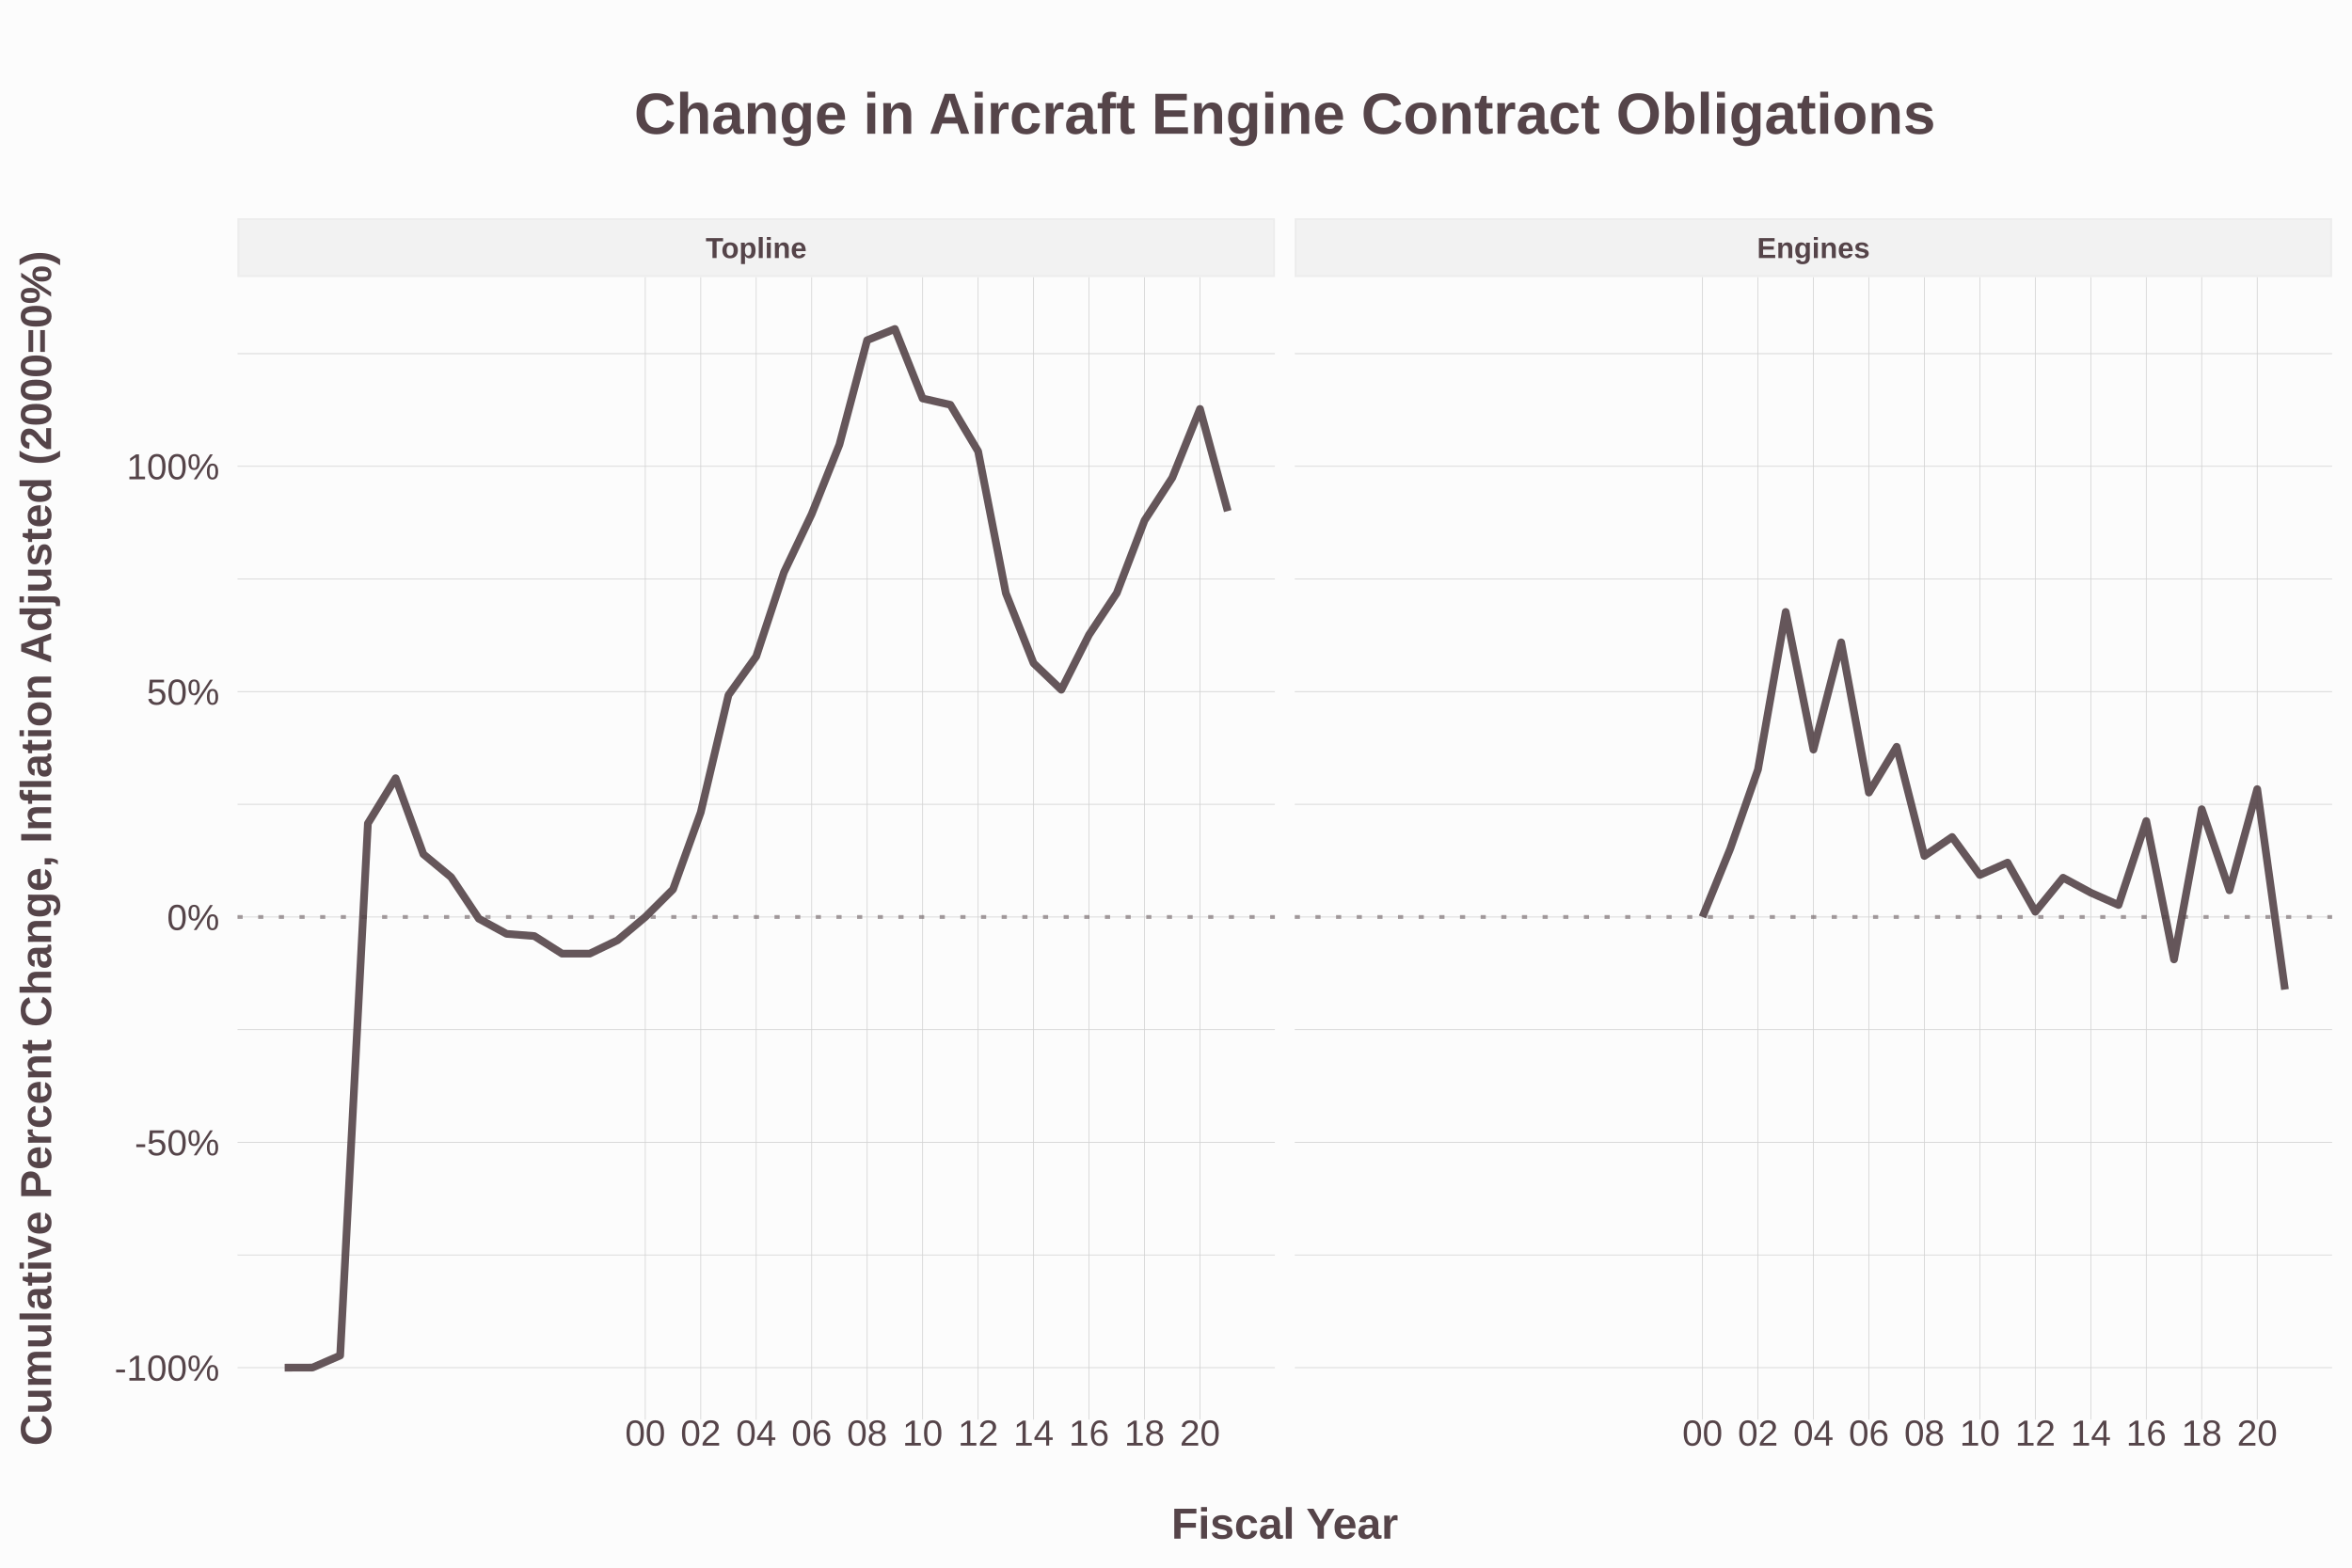
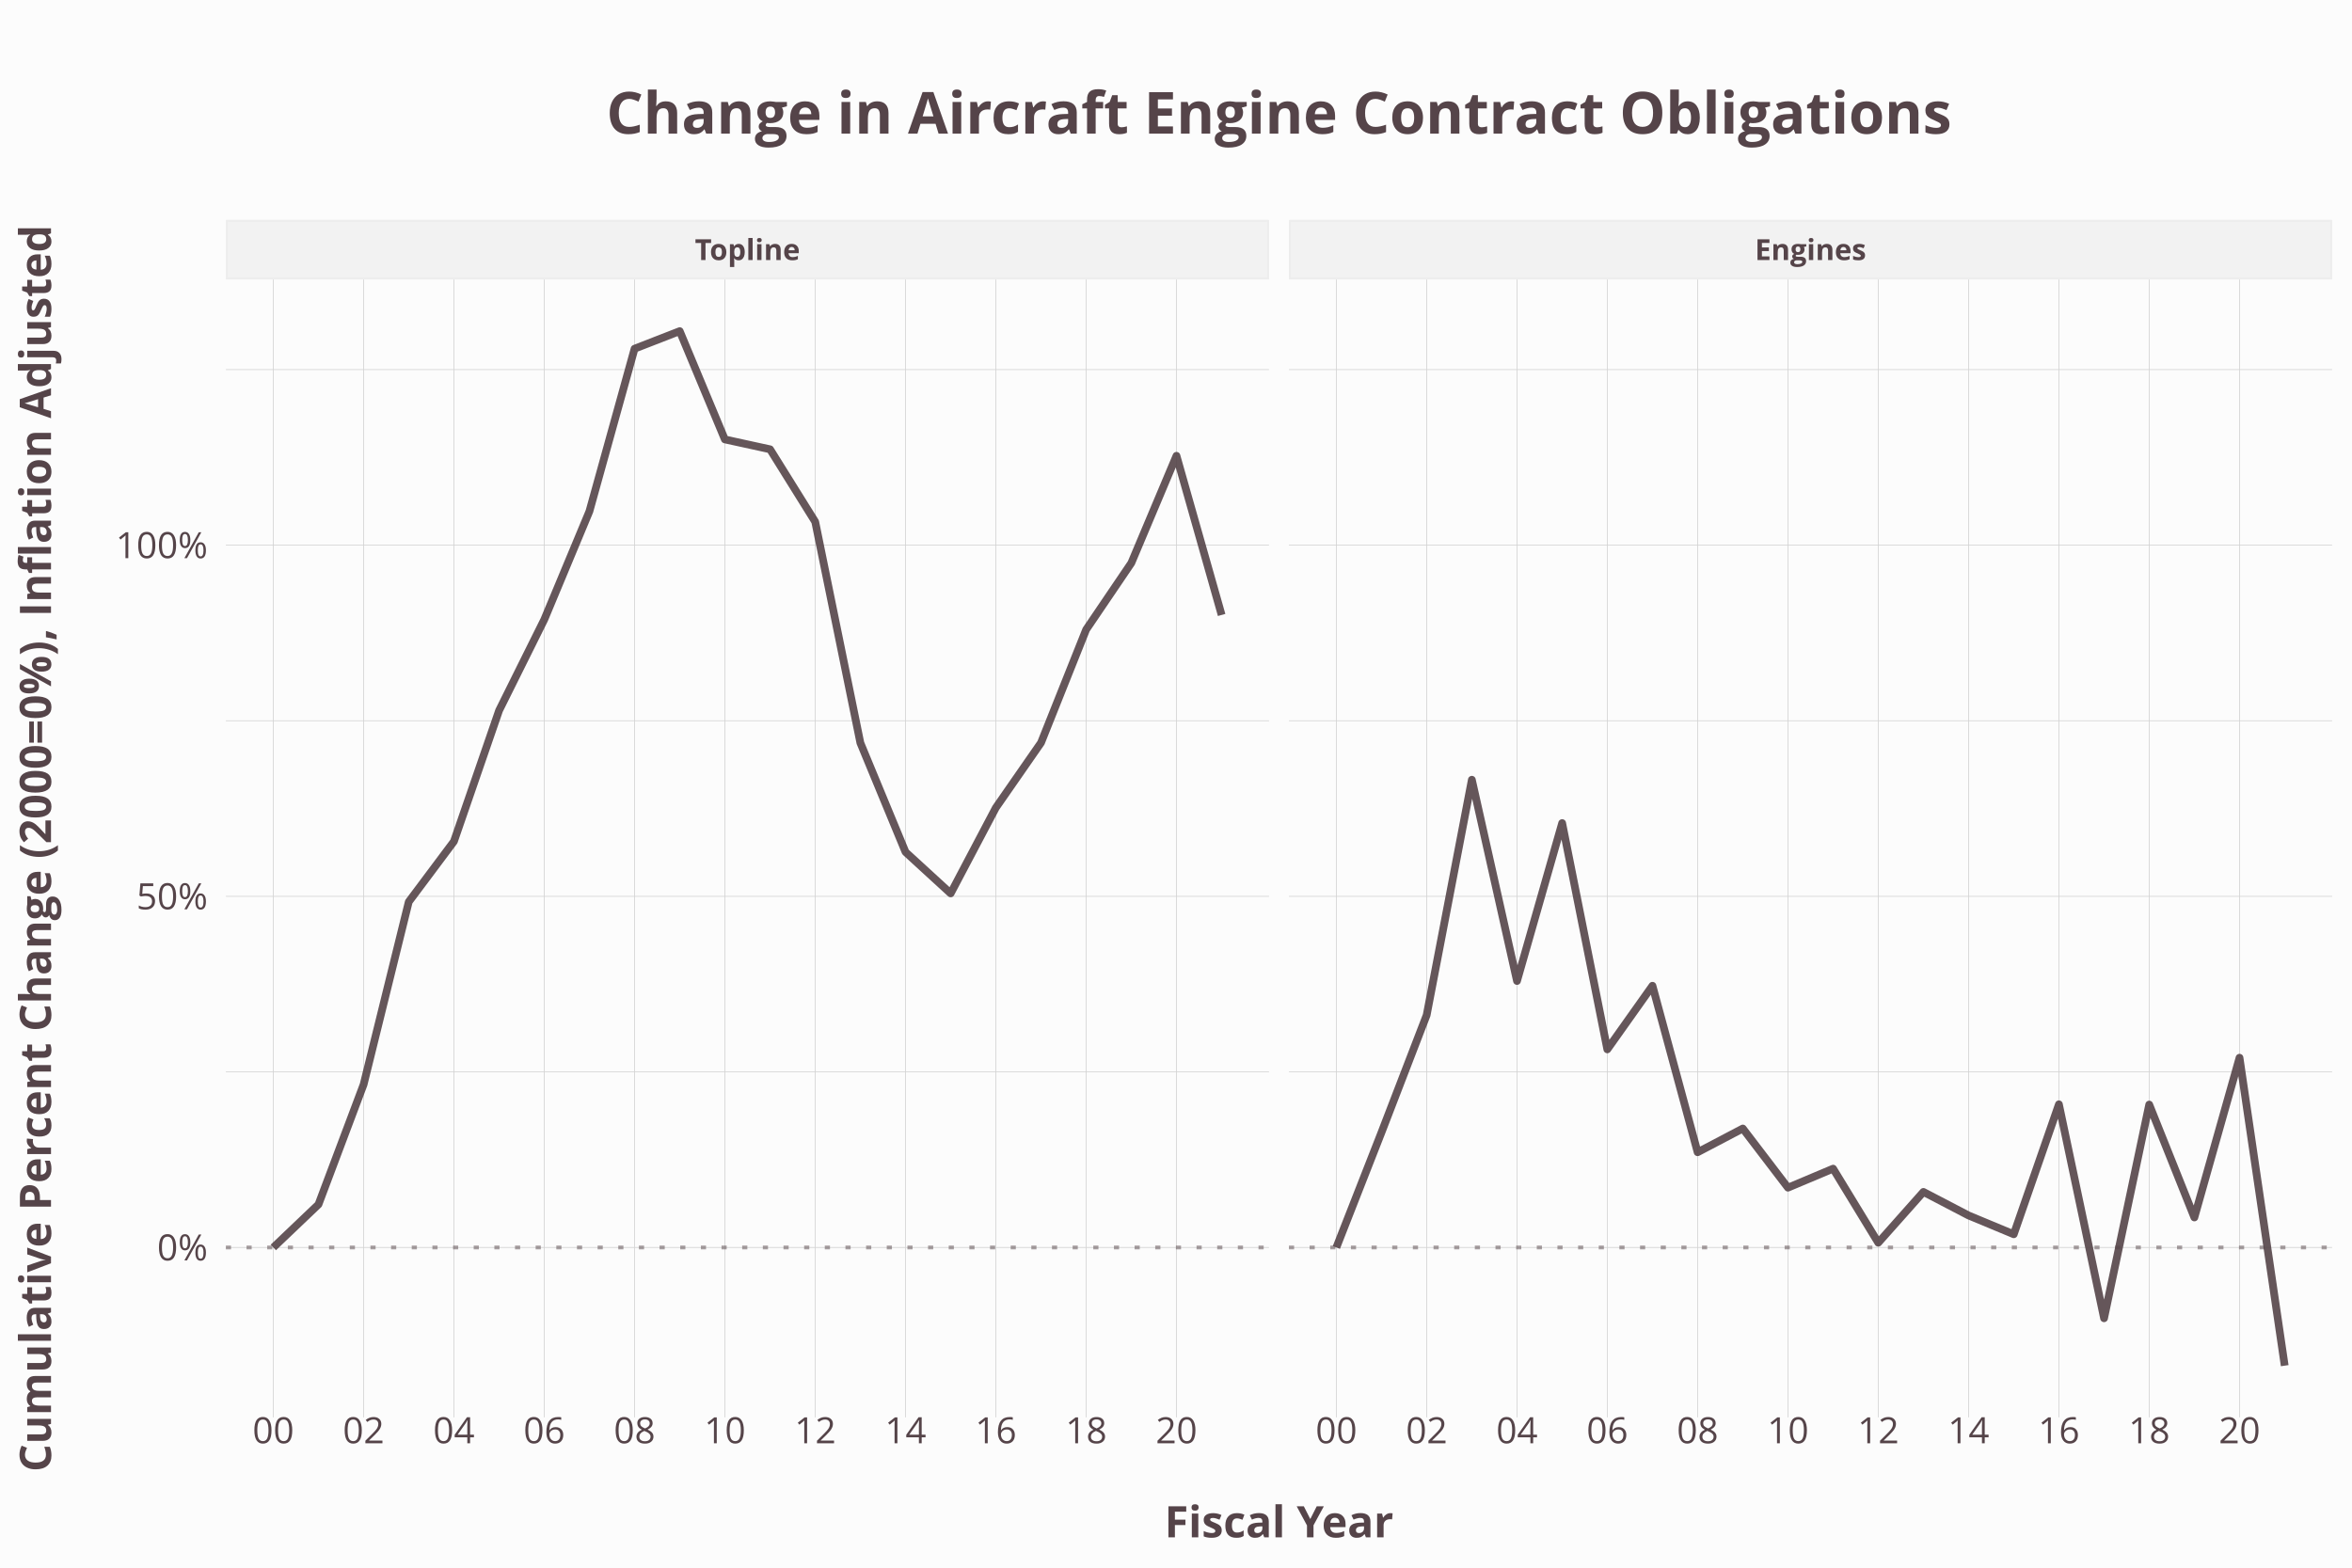
<svg xmlns="http://www.w3.org/2000/svg" class="svglite" width="648.00pt" height="432.00pt" viewBox="0 0 648.00 432.00">
  <defs>
    <style type="text/css">
    .svglite line, .svglite polyline, .svglite polygon, .svglite path, .svglite rect, .svglite circle {
      fill: none;
      stroke: #000000;
      stroke-linecap: round;
      stroke-linejoin: round;
      stroke-miterlimit: 10.00;
    }
    .svglite text {
      white-space: pre;
    }
  </style>
  </defs>
  <rect width="100%" height="100%" style="stroke: none; fill: #FCFCFC;" />
  <defs>
    <clipPath id="cpMC4wMHw2NDguMDB8MC4wMHw0MzIuMDA=">
      <rect x="0.00" y="0.00" width="648.00" height="432.00" />
    </clipPath>
  </defs>
  <g clip-path="url(#cpMC4wMHw2NDguMDB8MC4wMHw0MzIuMDA=)">
-     <rect x="0.00" y="0.00" width="648.00" height="432.00" style="stroke-width: 1.07; stroke: #FCFCFC; fill: #FCFCFC;" />
+     <rect x="0.00" y="0" width="648.00" height="432.00" style="stroke-width: 1.07; stroke: #FCFCFC; fill: #FCFCFC;" />
  </g>
  <defs>
-     <clipPath id="cpNjUuNDR8MzUxLjI0fDc2LjM0fDM5MS4xOQ==">
-       <rect x="65.44" y="76.34" width="285.80" height="314.86" />
+     <clipPath id="cpNjIuMjN8MzQ5LjY0fDc3LjAwfDM5MC41OA==">
+       <rect x="62.23" y="77.00" width="287.40" height="313.58" />
    </clipPath>
  </defs>
-   <g clip-path="url(#cpNjUuNDR8MzUxLjI0fDc2LjM0fDM5MS4xOQ==)">
-     <rect x="65.44" y="76.34" width="285.80" height="314.86" style="stroke-width: 1.07; stroke: #FCFCFC; fill: #FCFCFC;" />
-     <polyline points="65.44,345.83 351.24,345.83 " style="stroke-width: 0.21; stroke: #D3D3D3; stroke-linecap: butt;" />
-     <polyline points="65.44,283.74 351.24,283.74 " style="stroke-width: 0.21; stroke: #D3D3D3; stroke-linecap: butt;" />
-     <polyline points="65.44,221.64 351.24,221.64 " style="stroke-width: 0.21; stroke: #D3D3D3; stroke-linecap: butt;" />
-     <polyline points="65.44,159.55 351.24,159.55 " style="stroke-width: 0.21; stroke: #D3D3D3; stroke-linecap: butt;" />
-     <polyline points="65.44,97.45 351.24,97.45 " style="stroke-width: 0.21; stroke: #D3D3D3; stroke-linecap: butt;" />
-     <polyline points="65.44,376.88 351.24,376.88 " style="stroke-width: 0.21; stroke: #D3D3D3; stroke-linecap: butt;" />
-     <polyline points="65.44,314.78 351.24,314.78 " style="stroke-width: 0.21; stroke: #D3D3D3; stroke-linecap: butt;" />
-     <polyline points="65.44,252.69 351.24,252.69 " style="stroke-width: 0.21; stroke: #D3D3D3; stroke-linecap: butt;" />
-     <polyline points="65.44,190.59 351.24,190.59 " style="stroke-width: 0.21; stroke: #D3D3D3; stroke-linecap: butt;" />
-     <polyline points="65.44,128.50 351.24,128.50 " style="stroke-width: 0.21; stroke: #D3D3D3; stroke-linecap: butt;" />
-     <polyline points="177.78,391.19 177.78,76.34 " style="stroke-width: 0.21; stroke: #D3D3D3; stroke-linecap: butt;" />
-     <polyline points="193.06,391.19 193.06,76.34 " style="stroke-width: 0.21; stroke: #D3D3D3; stroke-linecap: butt;" />
-     <polyline points="208.34,391.19 208.34,76.34 " style="stroke-width: 0.21; stroke: #D3D3D3; stroke-linecap: butt;" />
-     <polyline points="223.63,391.19 223.63,76.34 " style="stroke-width: 0.21; stroke: #D3D3D3; stroke-linecap: butt;" />
-     <polyline points="238.91,391.19 238.91,76.34 " style="stroke-width: 0.21; stroke: #D3D3D3; stroke-linecap: butt;" />
-     <polyline points="254.19,391.19 254.19,76.34 " style="stroke-width: 0.21; stroke: #D3D3D3; stroke-linecap: butt;" />
-     <polyline points="269.48,391.19 269.48,76.34 " style="stroke-width: 0.21; stroke: #D3D3D3; stroke-linecap: butt;" />
-     <polyline points="284.76,391.19 284.76,76.34 " style="stroke-width: 0.21; stroke: #D3D3D3; stroke-linecap: butt;" />
-     <polyline points="300.04,391.19 300.04,76.34 " style="stroke-width: 0.21; stroke: #D3D3D3; stroke-linecap: butt;" />
-     <polyline points="315.33,391.19 315.33,76.34 " style="stroke-width: 0.21; stroke: #D3D3D3; stroke-linecap: butt;" />
-     <polyline points="330.61,391.19 330.61,76.34 " style="stroke-width: 0.21; stroke: #D3D3D3; stroke-linecap: butt;" />
-     <polyline points="78.43,376.88 86.08,376.86 93.72,373.53 101.36,226.91 109.00,214.45 116.64,235.38 124.28,241.71 131.93,253.17 139.57,257.34 147.21,257.94 154.85,262.79 162.49,262.78 170.13,259.11 177.78,252.69 185.42,245.08 193.06,223.86 200.70,191.55 208.34,180.89 215.98,157.72 223.63,141.65 231.27,122.51 238.91,93.75 246.55,90.65 254.19,109.80 261.83,111.54 269.48,124.36 277.12,163.46 284.76,182.76 292.40,190.07 300.04,174.93 307.68,163.43 315.33,143.42 322.97,131.65 330.61,112.69 338.25,140.84 " style="stroke-width: 2.13; stroke: #554449; stroke-opacity: 0.90; stroke-linecap: butt;" />
-     <line x1="65.44" y1="252.69" x2="351.24" y2="252.69" style="stroke-width: 1.07; stroke: #554449; stroke-opacity: 0.50; stroke-dasharray: 1.42,4.27; stroke-linecap: butt;" />
+   <g clip-path="url(#cpNjIuMjN8MzQ5LjY0fDc3LjAwfDM5MC41OA==)">
+     <rect x="62.23" y="77.00" width="287.40" height="313.58" style="stroke-width: 1.07; stroke: #FCFCFC; fill: #FCFCFC;" />
+     <polyline points="62.23,295.38 349.64,295.38 " style="stroke-width: 0.21; stroke: #D3D3D3; stroke-linecap: butt;" />
+     <polyline points="62.23,198.62 349.64,198.62 " style="stroke-width: 0.21; stroke: #D3D3D3; stroke-linecap: butt;" />
+     <polyline points="62.23,101.85 349.64,101.85 " style="stroke-width: 0.21; stroke: #D3D3D3; stroke-linecap: butt;" />
+     <polyline points="62.23,343.76 349.64,343.76 " style="stroke-width: 0.21; stroke: #D3D3D3; stroke-linecap: butt;" />
+     <polyline points="62.23,247.00 349.64,247.00 " style="stroke-width: 0.21; stroke: #D3D3D3; stroke-linecap: butt;" />
+     <polyline points="62.23,150.23 349.64,150.23 " style="stroke-width: 0.21; stroke: #D3D3D3; stroke-linecap: butt;" />
+     <polyline points="75.30,390.58 75.30,77.00 " style="stroke-width: 0.21; stroke: #D3D3D3; stroke-linecap: butt;" />
+     <polyline points="100.18,390.58 100.18,77.00 " style="stroke-width: 0.21; stroke: #D3D3D3; stroke-linecap: butt;" />
+     <polyline points="125.06,390.58 125.06,77.00 " style="stroke-width: 0.21; stroke: #D3D3D3; stroke-linecap: butt;" />
+     <polyline points="149.95,390.58 149.95,77.00 " style="stroke-width: 0.21; stroke: #D3D3D3; stroke-linecap: butt;" />
+     <polyline points="174.83,390.58 174.83,77.00 " style="stroke-width: 0.21; stroke: #D3D3D3; stroke-linecap: butt;" />
+     <polyline points="199.71,390.58 199.71,77.00 " style="stroke-width: 0.21; stroke: #D3D3D3; stroke-linecap: butt;" />
+     <polyline points="224.60,390.58 224.60,77.00 " style="stroke-width: 0.21; stroke: #D3D3D3; stroke-linecap: butt;" />
+     <polyline points="249.48,390.58 249.48,77.00 " style="stroke-width: 0.21; stroke: #D3D3D3; stroke-linecap: butt;" />
+     <polyline points="274.36,390.58 274.36,77.00 " style="stroke-width: 0.21; stroke: #D3D3D3; stroke-linecap: butt;" />
+     <polyline points="299.25,390.58 299.25,77.00 " style="stroke-width: 0.21; stroke: #D3D3D3; stroke-linecap: butt;" />
+     <polyline points="324.13,390.58 324.13,77.00 " style="stroke-width: 0.21; stroke: #D3D3D3; stroke-linecap: butt;" />
+     <polyline points="75.30,343.76 87.74,331.90 100.18,298.84 112.62,248.50 125.06,231.87 137.51,195.77 149.95,170.74 162.39,140.90 174.83,96.09 187.27,91.25 199.71,121.09 212.16,123.81 224.60,143.78 237.04,204.71 249.48,234.79 261.92,246.19 274.36,222.59 286.81,204.67 299.25,173.49 311.69,155.14 324.13,125.60 336.57,169.46 " style="stroke-width: 2.13; stroke: #554449; stroke-opacity: 0.90; stroke-linecap: butt;" />
+     <line x1="62.23" y1="343.76" x2="349.64" y2="343.76" style="stroke-width: 1.07; stroke: #554449; stroke-opacity: 0.50; stroke-dasharray: 1.42,4.27; stroke-linecap: butt;" />
  </g>
  <g clip-path="url(#cpMC4wMHw2NDguMDB8MC4wMHw0MzIuMDA=)">
</g>
  <defs>
-     <clipPath id="cpMzU2LjcyfDY0Mi41Mnw3Ni4zNHwzOTEuMTk=">
-       <rect x="356.72" y="76.34" width="285.80" height="314.86" />
+     <clipPath id="cpMzU1LjEyfDY0Mi41Mnw3Ny4wMHwzOTAuNTg=">
+       <rect x="355.12" y="77.00" width="287.40" height="313.58" />
    </clipPath>
  </defs>
-   <g clip-path="url(#cpMzU2LjcyfDY0Mi41Mnw3Ni4zNHwzOTEuMTk=)">
-     <rect x="356.72" y="76.34" width="285.80" height="314.86" style="stroke-width: 1.07; stroke: #FCFCFC; fill: #FCFCFC;" />
-     <polyline points="356.72,345.83 642.52,345.83 " style="stroke-width: 0.21; stroke: #D3D3D3; stroke-linecap: butt;" />
-     <polyline points="356.72,283.74 642.52,283.74 " style="stroke-width: 0.21; stroke: #D3D3D3; stroke-linecap: butt;" />
-     <polyline points="356.72,221.64 642.52,221.64 " style="stroke-width: 0.21; stroke: #D3D3D3; stroke-linecap: butt;" />
-     <polyline points="356.72,159.55 642.52,159.55 " style="stroke-width: 0.21; stroke: #D3D3D3; stroke-linecap: butt;" />
-     <polyline points="356.72,97.45 642.52,97.45 " style="stroke-width: 0.21; stroke: #D3D3D3; stroke-linecap: butt;" />
-     <polyline points="356.72,376.88 642.52,376.88 " style="stroke-width: 0.21; stroke: #D3D3D3; stroke-linecap: butt;" />
-     <polyline points="356.72,314.78 642.52,314.78 " style="stroke-width: 0.21; stroke: #D3D3D3; stroke-linecap: butt;" />
-     <polyline points="356.72,252.69 642.52,252.69 " style="stroke-width: 0.21; stroke: #D3D3D3; stroke-linecap: butt;" />
-     <polyline points="356.72,190.59 642.52,190.59 " style="stroke-width: 0.21; stroke: #D3D3D3; stroke-linecap: butt;" />
-     <polyline points="356.72,128.50 642.52,128.50 " style="stroke-width: 0.21; stroke: #D3D3D3; stroke-linecap: butt;" />
-     <polyline points="469.05,391.19 469.05,76.34 " style="stroke-width: 0.21; stroke: #D3D3D3; stroke-linecap: butt;" />
-     <polyline points="484.34,391.19 484.34,76.34 " style="stroke-width: 0.21; stroke: #D3D3D3; stroke-linecap: butt;" />
-     <polyline points="499.62,391.19 499.62,76.34 " style="stroke-width: 0.21; stroke: #D3D3D3; stroke-linecap: butt;" />
-     <polyline points="514.90,391.19 514.90,76.34 " style="stroke-width: 0.21; stroke: #D3D3D3; stroke-linecap: butt;" />
-     <polyline points="530.19,391.19 530.19,76.34 " style="stroke-width: 0.21; stroke: #D3D3D3; stroke-linecap: butt;" />
-     <polyline points="545.47,391.19 545.47,76.34 " style="stroke-width: 0.21; stroke: #D3D3D3; stroke-linecap: butt;" />
-     <polyline points="560.75,391.19 560.75,76.34 " style="stroke-width: 0.21; stroke: #D3D3D3; stroke-linecap: butt;" />
-     <polyline points="576.04,391.19 576.04,76.34 " style="stroke-width: 0.21; stroke: #D3D3D3; stroke-linecap: butt;" />
-     <polyline points="591.32,391.19 591.32,76.34 " style="stroke-width: 0.21; stroke: #D3D3D3; stroke-linecap: butt;" />
-     <polyline points="606.60,391.19 606.60,76.34 " style="stroke-width: 0.21; stroke: #D3D3D3; stroke-linecap: butt;" />
-     <polyline points="621.89,391.19 621.89,76.34 " style="stroke-width: 0.21; stroke: #D3D3D3; stroke-linecap: butt;" />
-     <polyline points="469.05,252.69 476.70,233.88 484.34,212.05 491.98,168.63 499.62,206.56 507.26,177.02 514.90,218.41 522.55,205.79 530.19,235.87 537.83,230.65 545.47,241.11 553.11,237.71 560.75,251.25 568.40,241.87 576.04,246.00 583.68,249.39 591.32,226.25 598.96,264.38 606.60,222.99 614.25,245.34 621.89,217.46 629.53,272.68 " style="stroke-width: 2.13; stroke: #554449; stroke-opacity: 0.90; stroke-linecap: butt;" />
-     <line x1="356.72" y1="252.69" x2="642.52" y2="252.69" style="stroke-width: 1.07; stroke: #554449; stroke-opacity: 0.50; stroke-dasharray: 1.42,4.27; stroke-linecap: butt;" />
+   <g clip-path="url(#cpMzU1LjEyfDY0Mi41Mnw3Ny4wMHwzOTAuNTg=)">
+     <rect x="355.12" y="77.00" width="287.40" height="313.58" style="stroke-width: 1.07; stroke: #FCFCFC; fill: #FCFCFC;" />
+     <polyline points="355.12,295.38 642.52,295.38 " style="stroke-width: 0.21; stroke: #D3D3D3; stroke-linecap: butt;" />
+     <polyline points="355.12,198.62 642.52,198.62 " style="stroke-width: 0.21; stroke: #D3D3D3; stroke-linecap: butt;" />
+     <polyline points="355.12,101.85 642.52,101.85 " style="stroke-width: 0.21; stroke: #D3D3D3; stroke-linecap: butt;" />
+     <polyline points="355.12,343.76 642.52,343.76 " style="stroke-width: 0.21; stroke: #D3D3D3; stroke-linecap: butt;" />
+     <polyline points="355.12,247.00 642.52,247.00 " style="stroke-width: 0.21; stroke: #D3D3D3; stroke-linecap: butt;" />
+     <polyline points="355.12,150.23 642.52,150.23 " style="stroke-width: 0.21; stroke: #D3D3D3; stroke-linecap: butt;" />
+     <polyline points="368.18,390.58 368.18,77.00 " style="stroke-width: 0.21; stroke: #D3D3D3; stroke-linecap: butt;" />
+     <polyline points="393.06,390.58 393.06,77.00 " style="stroke-width: 0.21; stroke: #D3D3D3; stroke-linecap: butt;" />
+     <polyline points="417.95,390.58 417.95,77.00 " style="stroke-width: 0.21; stroke: #D3D3D3; stroke-linecap: butt;" />
+     <polyline points="442.83,390.58 442.83,77.00 " style="stroke-width: 0.21; stroke: #D3D3D3; stroke-linecap: butt;" />
+     <polyline points="467.71,390.58 467.71,77.00 " style="stroke-width: 0.21; stroke: #D3D3D3; stroke-linecap: butt;" />
+     <polyline points="492.60,390.58 492.60,77.00 " style="stroke-width: 0.21; stroke: #D3D3D3; stroke-linecap: butt;" />
+     <polyline points="517.48,390.58 517.48,77.00 " style="stroke-width: 0.21; stroke: #D3D3D3; stroke-linecap: butt;" />
+     <polyline points="542.36,390.58 542.36,77.00 " style="stroke-width: 0.21; stroke: #D3D3D3; stroke-linecap: butt;" />
+     <polyline points="567.25,390.58 567.25,77.00 " style="stroke-width: 0.21; stroke: #D3D3D3; stroke-linecap: butt;" />
+     <polyline points="592.13,390.58 592.13,77.00 " style="stroke-width: 0.21; stroke: #D3D3D3; stroke-linecap: butt;" />
+     <polyline points="617.01,390.58 617.01,77.00 " style="stroke-width: 0.21; stroke: #D3D3D3; stroke-linecap: butt;" />
+     <polyline points="368.18,343.76 380.62,312.03 393.06,279.73 405.51,214.87 417.95,270.33 430.39,226.81 442.83,289.17 455.27,271.64 467.71,317.52 480.16,310.98 492.60,327.28 505.04,322.04 517.48,342.45 529.92,328.45 542.36,334.94 554.81,340.12 567.25,304.31 579.69,363.27 592.13,304.38 604.57,335.49 617.01,291.47 629.46,376.33 " style="stroke-width: 2.13; stroke: #554449; stroke-opacity: 0.90; stroke-linecap: butt;" />
+     <line x1="355.12" y1="343.76" x2="642.52" y2="343.76" style="stroke-width: 1.07; stroke: #554449; stroke-opacity: 0.50; stroke-dasharray: 1.42,4.27; stroke-linecap: butt;" />
  </g>
  <g clip-path="url(#cpMC4wMHw2NDguMDB8MC4wMHw0MzIuMDA=)">
</g>
  <defs>
-     <clipPath id="cpNjUuNDR8MzUxLjI0fDYwLjE1fDc2LjM0">
-       <rect x="65.44" y="60.15" width="285.80" height="16.18" />
+     <clipPath id="cpNjIuMjN8MzQ5LjY0fDYwLjYwfDc3LjAw">
+       <rect x="62.23" y="60.60" width="287.40" height="16.40" />
    </clipPath>
  </defs>
-   <g clip-path="url(#cpNjUuNDR8MzUxLjI0fDYwLjE1fDc2LjM0)">
-     <rect x="65.44" y="60.15" width="285.80" height="16.18" style="stroke-width: 1.07; stroke: #EDEDED; fill: #F2F2F2;" />
-     <text x="208.34" y="71.11" text-anchor="middle" style="font-size: 8.00px; font-weight: bold;fill: #554449; font-family: &quot;Arial&quot;;" textLength="27.86px" lengthAdjust="spacingAndGlyphs">Topline</text>
+   <g clip-path="url(#cpNjIuMjN8MzQ5LjY0fDYwLjYwfDc3LjAw)">
+     <rect x="62.23" y="60.60" width="287.40" height="16.40" style="stroke-width: 1.07; stroke: #EDEDED; fill: #F2F2F2;" />
+     <text x="205.93" y="71.66" text-anchor="middle" style="font-size: 8.00px; font-weight: bold;fill: #554449; font-family: &quot;Open Sans&quot;;" textLength="28.94px" lengthAdjust="spacingAndGlyphs">Topline</text>
  </g>
  <g clip-path="url(#cpMC4wMHw2NDguMDB8MC4wMHw0MzIuMDA=)">
</g>
  <defs>
-     <clipPath id="cpMzU2LjcyfDY0Mi41Mnw2MC4xNXw3Ni4zNA==">
-       <rect x="356.72" y="60.15" width="285.80" height="16.18" />
+     <clipPath id="cpMzU1LjEyfDY0Mi41Mnw2MC42MHw3Ny4wMA==">
+       <rect x="355.12" y="60.60" width="287.40" height="16.40" />
    </clipPath>
  </defs>
-   <g clip-path="url(#cpMzU2LjcyfDY0Mi41Mnw2MC4xNXw3Ni4zNA==)">
-     <rect x="356.72" y="60.15" width="285.80" height="16.18" style="stroke-width: 1.07; stroke: #EDEDED; fill: #F2F2F2;" />
-     <text x="499.62" y="71.11" text-anchor="middle" style="font-size: 8.00px; font-weight: bold;fill: #554449; font-family: &quot;Arial&quot;;" textLength="31.13px" lengthAdjust="spacingAndGlyphs">Engines</text>
+   <g clip-path="url(#cpMzU1LjEyfDY0Mi41Mnw2MC42MHw3Ny4wMA==)">
+     <rect x="355.12" y="60.60" width="287.40" height="16.40" style="stroke-width: 1.07; stroke: #EDEDED; fill: #F2F2F2;" />
+     <text x="498.82" y="71.66" text-anchor="middle" style="font-size: 8.00px; font-weight: bold;fill: #554449; font-family: &quot;Open Sans&quot;;" textLength="30.65px" lengthAdjust="spacingAndGlyphs">Engines</text>
  </g>
  <g clip-path="url(#cpMC4wMHw2NDguMDB8MC4wMHw0MzIuMDA=)">
-     <polyline points="177.78,391.19 177.78,391.19 " style="stroke-width: 1.07; stroke: #333333; stroke-linecap: butt;" />
-     <polyline points="193.06,391.19 193.06,391.19 " style="stroke-width: 1.07; stroke: #333333; stroke-linecap: butt;" />
-     <polyline points="208.34,391.19 208.34,391.19 " style="stroke-width: 1.07; stroke: #333333; stroke-linecap: butt;" />
-     <polyline points="223.63,391.19 223.63,391.19 " style="stroke-width: 1.07; stroke: #333333; stroke-linecap: butt;" />
-     <polyline points="238.91,391.19 238.91,391.19 " style="stroke-width: 1.07; stroke: #333333; stroke-linecap: butt;" />
-     <polyline points="254.19,391.19 254.19,391.19 " style="stroke-width: 1.07; stroke: #333333; stroke-linecap: butt;" />
-     <polyline points="269.48,391.19 269.48,391.19 " style="stroke-width: 1.07; stroke: #333333; stroke-linecap: butt;" />
-     <polyline points="284.76,391.19 284.76,391.19 " style="stroke-width: 1.07; stroke: #333333; stroke-linecap: butt;" />
-     <polyline points="300.04,391.19 300.04,391.19 " style="stroke-width: 1.07; stroke: #333333; stroke-linecap: butt;" />
-     <polyline points="315.33,391.19 315.33,391.19 " style="stroke-width: 1.07; stroke: #333333; stroke-linecap: butt;" />
-     <polyline points="330.61,391.19 330.61,391.19 " style="stroke-width: 1.07; stroke: #333333; stroke-linecap: butt;" />
-     <text x="177.78" y="398.36" text-anchor="middle" style="font-size: 10.00px;fill: #554449; font-family: &quot;Arial&quot;;" textLength="11.13px" lengthAdjust="spacingAndGlyphs">00</text>
-     <text x="193.06" y="398.36" text-anchor="middle" style="font-size: 10.00px;fill: #554449; font-family: &quot;Arial&quot;;" textLength="11.13px" lengthAdjust="spacingAndGlyphs">02</text>
-     <text x="208.34" y="398.36" text-anchor="middle" style="font-size: 10.00px;fill: #554449; font-family: &quot;Arial&quot;;" textLength="11.13px" lengthAdjust="spacingAndGlyphs">04</text>
-     <text x="223.63" y="398.36" text-anchor="middle" style="font-size: 10.00px;fill: #554449; font-family: &quot;Arial&quot;;" textLength="11.13px" lengthAdjust="spacingAndGlyphs">06</text>
-     <text x="238.91" y="398.36" text-anchor="middle" style="font-size: 10.00px;fill: #554449; font-family: &quot;Arial&quot;;" textLength="11.13px" lengthAdjust="spacingAndGlyphs">08</text>
-     <text x="254.19" y="398.36" text-anchor="middle" style="font-size: 10.00px;fill: #554449; font-family: &quot;Arial&quot;;" textLength="11.13px" lengthAdjust="spacingAndGlyphs">10</text>
-     <text x="269.48" y="398.36" text-anchor="middle" style="font-size: 10.00px;fill: #554449; font-family: &quot;Arial&quot;;" textLength="11.13px" lengthAdjust="spacingAndGlyphs">12</text>
-     <text x="284.76" y="398.36" text-anchor="middle" style="font-size: 10.00px;fill: #554449; font-family: &quot;Arial&quot;;" textLength="11.13px" lengthAdjust="spacingAndGlyphs">14</text>
-     <text x="300.04" y="398.36" text-anchor="middle" style="font-size: 10.00px;fill: #554449; font-family: &quot;Arial&quot;;" textLength="11.13px" lengthAdjust="spacingAndGlyphs">16</text>
-     <text x="315.33" y="398.36" text-anchor="middle" style="font-size: 10.00px;fill: #554449; font-family: &quot;Arial&quot;;" textLength="11.13px" lengthAdjust="spacingAndGlyphs">18</text>
-     <text x="330.61" y="398.36" text-anchor="middle" style="font-size: 10.00px;fill: #554449; font-family: &quot;Arial&quot;;" textLength="11.13px" lengthAdjust="spacingAndGlyphs">20</text>
-     <polyline points="469.05,391.19 469.05,391.19 " style="stroke-width: 1.07; stroke: #333333; stroke-linecap: butt;" />
-     <polyline points="484.34,391.19 484.34,391.19 " style="stroke-width: 1.07; stroke: #333333; stroke-linecap: butt;" />
-     <polyline points="499.62,391.19 499.62,391.19 " style="stroke-width: 1.07; stroke: #333333; stroke-linecap: butt;" />
-     <polyline points="514.90,391.19 514.90,391.19 " style="stroke-width: 1.07; stroke: #333333; stroke-linecap: butt;" />
-     <polyline points="530.19,391.19 530.19,391.19 " style="stroke-width: 1.07; stroke: #333333; stroke-linecap: butt;" />
-     <polyline points="545.47,391.19 545.47,391.19 " style="stroke-width: 1.07; stroke: #333333; stroke-linecap: butt;" />
-     <polyline points="560.75,391.19 560.75,391.19 " style="stroke-width: 1.07; stroke: #333333; stroke-linecap: butt;" />
-     <polyline points="576.04,391.19 576.04,391.19 " style="stroke-width: 1.07; stroke: #333333; stroke-linecap: butt;" />
-     <polyline points="591.32,391.19 591.32,391.19 " style="stroke-width: 1.07; stroke: #333333; stroke-linecap: butt;" />
-     <polyline points="606.60,391.19 606.60,391.19 " style="stroke-width: 1.07; stroke: #333333; stroke-linecap: butt;" />
-     <polyline points="621.89,391.19 621.89,391.19 " style="stroke-width: 1.07; stroke: #333333; stroke-linecap: butt;" />
-     <text x="469.05" y="398.36" text-anchor="middle" style="font-size: 10.00px;fill: #554449; font-family: &quot;Arial&quot;;" textLength="11.13px" lengthAdjust="spacingAndGlyphs">00</text>
-     <text x="484.34" y="398.36" text-anchor="middle" style="font-size: 10.00px;fill: #554449; font-family: &quot;Arial&quot;;" textLength="11.13px" lengthAdjust="spacingAndGlyphs">02</text>
-     <text x="499.62" y="398.36" text-anchor="middle" style="font-size: 10.00px;fill: #554449; font-family: &quot;Arial&quot;;" textLength="11.13px" lengthAdjust="spacingAndGlyphs">04</text>
-     <text x="514.90" y="398.36" text-anchor="middle" style="font-size: 10.00px;fill: #554449; font-family: &quot;Arial&quot;;" textLength="11.13px" lengthAdjust="spacingAndGlyphs">06</text>
-     <text x="530.19" y="398.36" text-anchor="middle" style="font-size: 10.00px;fill: #554449; font-family: &quot;Arial&quot;;" textLength="11.13px" lengthAdjust="spacingAndGlyphs">08</text>
-     <text x="545.47" y="398.36" text-anchor="middle" style="font-size: 10.00px;fill: #554449; font-family: &quot;Arial&quot;;" textLength="11.13px" lengthAdjust="spacingAndGlyphs">10</text>
-     <text x="560.75" y="398.36" text-anchor="middle" style="font-size: 10.00px;fill: #554449; font-family: &quot;Arial&quot;;" textLength="11.13px" lengthAdjust="spacingAndGlyphs">12</text>
-     <text x="576.04" y="398.36" text-anchor="middle" style="font-size: 10.00px;fill: #554449; font-family: &quot;Arial&quot;;" textLength="11.13px" lengthAdjust="spacingAndGlyphs">14</text>
-     <text x="591.32" y="398.36" text-anchor="middle" style="font-size: 10.00px;fill: #554449; font-family: &quot;Arial&quot;;" textLength="11.13px" lengthAdjust="spacingAndGlyphs">16</text>
-     <text x="606.60" y="398.36" text-anchor="middle" style="font-size: 10.00px;fill: #554449; font-family: &quot;Arial&quot;;" textLength="11.13px" lengthAdjust="spacingAndGlyphs">18</text>
-     <text x="621.89" y="398.36" text-anchor="middle" style="font-size: 10.00px;fill: #554449; font-family: &quot;Arial&quot;;" textLength="11.13px" lengthAdjust="spacingAndGlyphs">20</text>
-     <text x="60.46" y="380.46" text-anchor="end" style="font-size: 10.00px;fill: #554449; font-family: &quot;Arial&quot;;" textLength="28.92px" lengthAdjust="spacingAndGlyphs">-100%</text>
-     <text x="60.46" y="318.37" text-anchor="end" style="font-size: 10.00px;fill: #554449; font-family: &quot;Arial&quot;;" textLength="23.36px" lengthAdjust="spacingAndGlyphs">-50%</text>
-     <text x="60.46" y="256.27" text-anchor="end" style="font-size: 10.00px;fill: #554449; font-family: &quot;Arial&quot;;" textLength="14.46px" lengthAdjust="spacingAndGlyphs">0%</text>
-     <text x="60.46" y="194.18" text-anchor="end" style="font-size: 10.00px;fill: #554449; font-family: &quot;Arial&quot;;" textLength="20.02px" lengthAdjust="spacingAndGlyphs">50%</text>
-     <text x="60.46" y="132.08" text-anchor="end" style="font-size: 10.00px;fill: #554449; font-family: &quot;Arial&quot;;" textLength="25.59px" lengthAdjust="spacingAndGlyphs">100%</text>
-     <polyline points="65.44,376.88 65.44,376.88 " style="stroke-width: 1.07; stroke: #333333; stroke-linecap: butt;" />
-     <polyline points="65.44,314.78 65.44,314.78 " style="stroke-width: 1.07; stroke: #333333; stroke-linecap: butt;" />
-     <polyline points="65.44,252.69 65.44,252.69 " style="stroke-width: 1.07; stroke: #333333; stroke-linecap: butt;" />
-     <polyline points="65.44,190.59 65.44,190.59 " style="stroke-width: 1.07; stroke: #333333; stroke-linecap: butt;" />
-     <polyline points="65.44,128.50 65.44,128.50 " style="stroke-width: 1.07; stroke: #333333; stroke-linecap: butt;" />
-     <text x="353.98" y="424.00" text-anchor="middle" style="font-size: 12.00px; font-weight: bold;fill: #554449; font-family: &quot;Arial&quot;;" textLength="62.50px" lengthAdjust="spacingAndGlyphs">Fiscal Year</text>
-     <text transform="translate(14.08,233.77) rotate(-90)" text-anchor="middle" style="font-size: 12.00px; font-weight: bold;fill: #554449; font-family: &quot;Arial&quot;;" textLength="329.31px" lengthAdjust="spacingAndGlyphs">Cumulative Percent Change, Inflation Adjusted (2000=0%)</text>
-     <text x="353.98" y="36.86" text-anchor="middle" style="font-size: 16.00px; font-weight: bold;fill: #554449; font-family: &quot;Arial&quot;;" textLength="358.49px" lengthAdjust="spacingAndGlyphs">Change in Aircraft Engine Contract Obligations</text>
+     <polyline points="75.30,390.58 75.30,390.58 " style="stroke-width: 1.07; stroke: #333333; stroke-linecap: butt;" />
+     <polyline points="100.18,390.58 100.18,390.58 " style="stroke-width: 1.07; stroke: #333333; stroke-linecap: butt;" />
+     <polyline points="125.06,390.58 125.06,390.58 " style="stroke-width: 1.07; stroke: #333333; stroke-linecap: butt;" />
+     <polyline points="149.95,390.58 149.95,390.58 " style="stroke-width: 1.07; stroke: #333333; stroke-linecap: butt;" />
+     <polyline points="174.83,390.58 174.83,390.58 " style="stroke-width: 1.07; stroke: #333333; stroke-linecap: butt;" />
+     <polyline points="199.71,390.58 199.71,390.58 " style="stroke-width: 1.07; stroke: #333333; stroke-linecap: butt;" />
+     <polyline points="224.60,390.58 224.60,390.58 " style="stroke-width: 1.07; stroke: #333333; stroke-linecap: butt;" />
+     <polyline points="249.48,390.58 249.48,390.58 " style="stroke-width: 1.07; stroke: #333333; stroke-linecap: butt;" />
+     <polyline points="274.36,390.58 274.36,390.58 " style="stroke-width: 1.07; stroke: #333333; stroke-linecap: butt;" />
+     <polyline points="299.25,390.58 299.25,390.58 " style="stroke-width: 1.07; stroke: #333333; stroke-linecap: butt;" />
+     <polyline points="324.13,390.58 324.13,390.58 " style="stroke-width: 1.07; stroke: #333333; stroke-linecap: butt;" />
+     <text x="75.30" y="397.72" text-anchor="middle" style="font-size: 10.00px;fill: #554449; font-family: &quot;Open Sans&quot;;" textLength="11.43px" lengthAdjust="spacingAndGlyphs">00</text>
+     <text x="100.18" y="397.72" text-anchor="middle" style="font-size: 10.00px;fill: #554449; font-family: &quot;Open Sans&quot;;" textLength="11.43px" lengthAdjust="spacingAndGlyphs">02</text>
+     <text x="125.06" y="397.72" text-anchor="middle" style="font-size: 10.00px;fill: #554449; font-family: &quot;Open Sans&quot;;" textLength="11.43px" lengthAdjust="spacingAndGlyphs">04</text>
+     <text x="149.95" y="397.72" text-anchor="middle" style="font-size: 10.00px;fill: #554449; font-family: &quot;Open Sans&quot;;" textLength="11.43px" lengthAdjust="spacingAndGlyphs">06</text>
+     <text x="174.83" y="397.72" text-anchor="middle" style="font-size: 10.00px;fill: #554449; font-family: &quot;Open Sans&quot;;" textLength="11.43px" lengthAdjust="spacingAndGlyphs">08</text>
+     <text x="199.71" y="397.72" text-anchor="middle" style="font-size: 10.00px;fill: #554449; font-family: &quot;Open Sans&quot;;" textLength="11.43px" lengthAdjust="spacingAndGlyphs">10</text>
+     <text x="224.60" y="397.72" text-anchor="middle" style="font-size: 10.00px;fill: #554449; font-family: &quot;Open Sans&quot;;" textLength="11.43px" lengthAdjust="spacingAndGlyphs">12</text>
+     <text x="249.48" y="397.72" text-anchor="middle" style="font-size: 10.00px;fill: #554449; font-family: &quot;Open Sans&quot;;" textLength="11.43px" lengthAdjust="spacingAndGlyphs">14</text>
+     <text x="274.36" y="397.72" text-anchor="middle" style="font-size: 10.00px;fill: #554449; font-family: &quot;Open Sans&quot;;" textLength="11.43px" lengthAdjust="spacingAndGlyphs">16</text>
+     <text x="299.25" y="397.72" text-anchor="middle" style="font-size: 10.00px;fill: #554449; font-family: &quot;Open Sans&quot;;" textLength="11.43px" lengthAdjust="spacingAndGlyphs">18</text>
+     <text x="324.13" y="397.72" text-anchor="middle" style="font-size: 10.00px;fill: #554449; font-family: &quot;Open Sans&quot;;" textLength="11.43px" lengthAdjust="spacingAndGlyphs">20</text>
+     <polyline points="368.18,390.58 368.18,390.58 " style="stroke-width: 1.07; stroke: #333333; stroke-linecap: butt;" />
+     <polyline points="393.06,390.58 393.06,390.58 " style="stroke-width: 1.07; stroke: #333333; stroke-linecap: butt;" />
+     <polyline points="417.95,390.58 417.95,390.58 " style="stroke-width: 1.07; stroke: #333333; stroke-linecap: butt;" />
+     <polyline points="442.83,390.58 442.83,390.58 " style="stroke-width: 1.07; stroke: #333333; stroke-linecap: butt;" />
+     <polyline points="467.71,390.58 467.71,390.58 " style="stroke-width: 1.07; stroke: #333333; stroke-linecap: butt;" />
+     <polyline points="492.60,390.58 492.60,390.58 " style="stroke-width: 1.07; stroke: #333333; stroke-linecap: butt;" />
+     <polyline points="517.48,390.58 517.48,390.58 " style="stroke-width: 1.07; stroke: #333333; stroke-linecap: butt;" />
+     <polyline points="542.36,390.58 542.36,390.58 " style="stroke-width: 1.07; stroke: #333333; stroke-linecap: butt;" />
+     <polyline points="567.25,390.58 567.25,390.58 " style="stroke-width: 1.07; stroke: #333333; stroke-linecap: butt;" />
+     <polyline points="592.13,390.58 592.13,390.58 " style="stroke-width: 1.07; stroke: #333333; stroke-linecap: butt;" />
+     <polyline points="617.01,390.58 617.01,390.58 " style="stroke-width: 1.07; stroke: #333333; stroke-linecap: butt;" />
+     <text x="368.18" y="397.72" text-anchor="middle" style="font-size: 10.00px;fill: #554449; font-family: &quot;Open Sans&quot;;" textLength="11.43px" lengthAdjust="spacingAndGlyphs">00</text>
+     <text x="393.06" y="397.72" text-anchor="middle" style="font-size: 10.00px;fill: #554449; font-family: &quot;Open Sans&quot;;" textLength="11.43px" lengthAdjust="spacingAndGlyphs">02</text>
+     <text x="417.95" y="397.72" text-anchor="middle" style="font-size: 10.00px;fill: #554449; font-family: &quot;Open Sans&quot;;" textLength="11.43px" lengthAdjust="spacingAndGlyphs">04</text>
+     <text x="442.83" y="397.72" text-anchor="middle" style="font-size: 10.00px;fill: #554449; font-family: &quot;Open Sans&quot;;" textLength="11.43px" lengthAdjust="spacingAndGlyphs">06</text>
+     <text x="467.71" y="397.72" text-anchor="middle" style="font-size: 10.00px;fill: #554449; font-family: &quot;Open Sans&quot;;" textLength="11.43px" lengthAdjust="spacingAndGlyphs">08</text>
+     <text x="492.60" y="397.72" text-anchor="middle" style="font-size: 10.00px;fill: #554449; font-family: &quot;Open Sans&quot;;" textLength="11.43px" lengthAdjust="spacingAndGlyphs">10</text>
+     <text x="517.48" y="397.72" text-anchor="middle" style="font-size: 10.00px;fill: #554449; font-family: &quot;Open Sans&quot;;" textLength="11.43px" lengthAdjust="spacingAndGlyphs">12</text>
+     <text x="542.36" y="397.72" text-anchor="middle" style="font-size: 10.00px;fill: #554449; font-family: &quot;Open Sans&quot;;" textLength="11.43px" lengthAdjust="spacingAndGlyphs">14</text>
+     <text x="567.25" y="397.72" text-anchor="middle" style="font-size: 10.00px;fill: #554449; font-family: &quot;Open Sans&quot;;" textLength="11.43px" lengthAdjust="spacingAndGlyphs">16</text>
+     <text x="592.13" y="397.72" text-anchor="middle" style="font-size: 10.00px;fill: #554449; font-family: &quot;Open Sans&quot;;" textLength="11.43px" lengthAdjust="spacingAndGlyphs">18</text>
+     <text x="617.01" y="397.72" text-anchor="middle" style="font-size: 10.00px;fill: #554449; font-family: &quot;Open Sans&quot;;" textLength="11.43px" lengthAdjust="spacingAndGlyphs">20</text>
+     <text x="57.25" y="347.33" text-anchor="end" style="font-size: 10.00px;fill: #554449; font-family: &quot;Open Sans&quot;;" textLength="13.95px" lengthAdjust="spacingAndGlyphs">0%</text>
+     <text x="57.25" y="250.57" text-anchor="end" style="font-size: 10.00px;fill: #554449; font-family: &quot;Open Sans&quot;;" textLength="19.66px" lengthAdjust="spacingAndGlyphs">50%</text>
+     <text x="57.25" y="153.81" text-anchor="end" style="font-size: 10.00px;fill: #554449; font-family: &quot;Open Sans&quot;;" textLength="25.38px" lengthAdjust="spacingAndGlyphs">100%</text>
+     <polyline points="62.23,343.76 62.23,343.76 " style="stroke-width: 1.07; stroke: #333333; stroke-linecap: butt;" />
+     <polyline points="62.23,247.00 62.23,247.00 " style="stroke-width: 1.07; stroke: #333333; stroke-linecap: butt;" />
+     <polyline points="62.23,150.23 62.23,150.23 " style="stroke-width: 1.07; stroke: #333333; stroke-linecap: butt;" />
+     <text x="352.38" y="423.64" text-anchor="middle" style="font-size: 12.00px; font-weight: bold;fill: #554449; font-family: &quot;Open Sans&quot;;" textLength="63.11px" lengthAdjust="spacingAndGlyphs">Fiscal Year</text>
+     <text transform="translate(14.05,233.79) rotate(-90)" text-anchor="middle" style="font-size: 12.00px; font-weight: bold;fill: #554449; font-family: &quot;Open Sans&quot;;" textLength="343.76px" lengthAdjust="spacingAndGlyphs">Cumulative Percent Change (2000=0%), Inflation Adjusted</text>
+     <text x="352.38" y="36.83" text-anchor="middle" style="font-size: 16.00px; font-weight: bold;fill: #554449; font-family: &quot;Open Sans&quot;;" textLength="370.58px" lengthAdjust="spacingAndGlyphs">Change in Aircraft Engine Contract Obligations</text>
  </g>
</svg>
